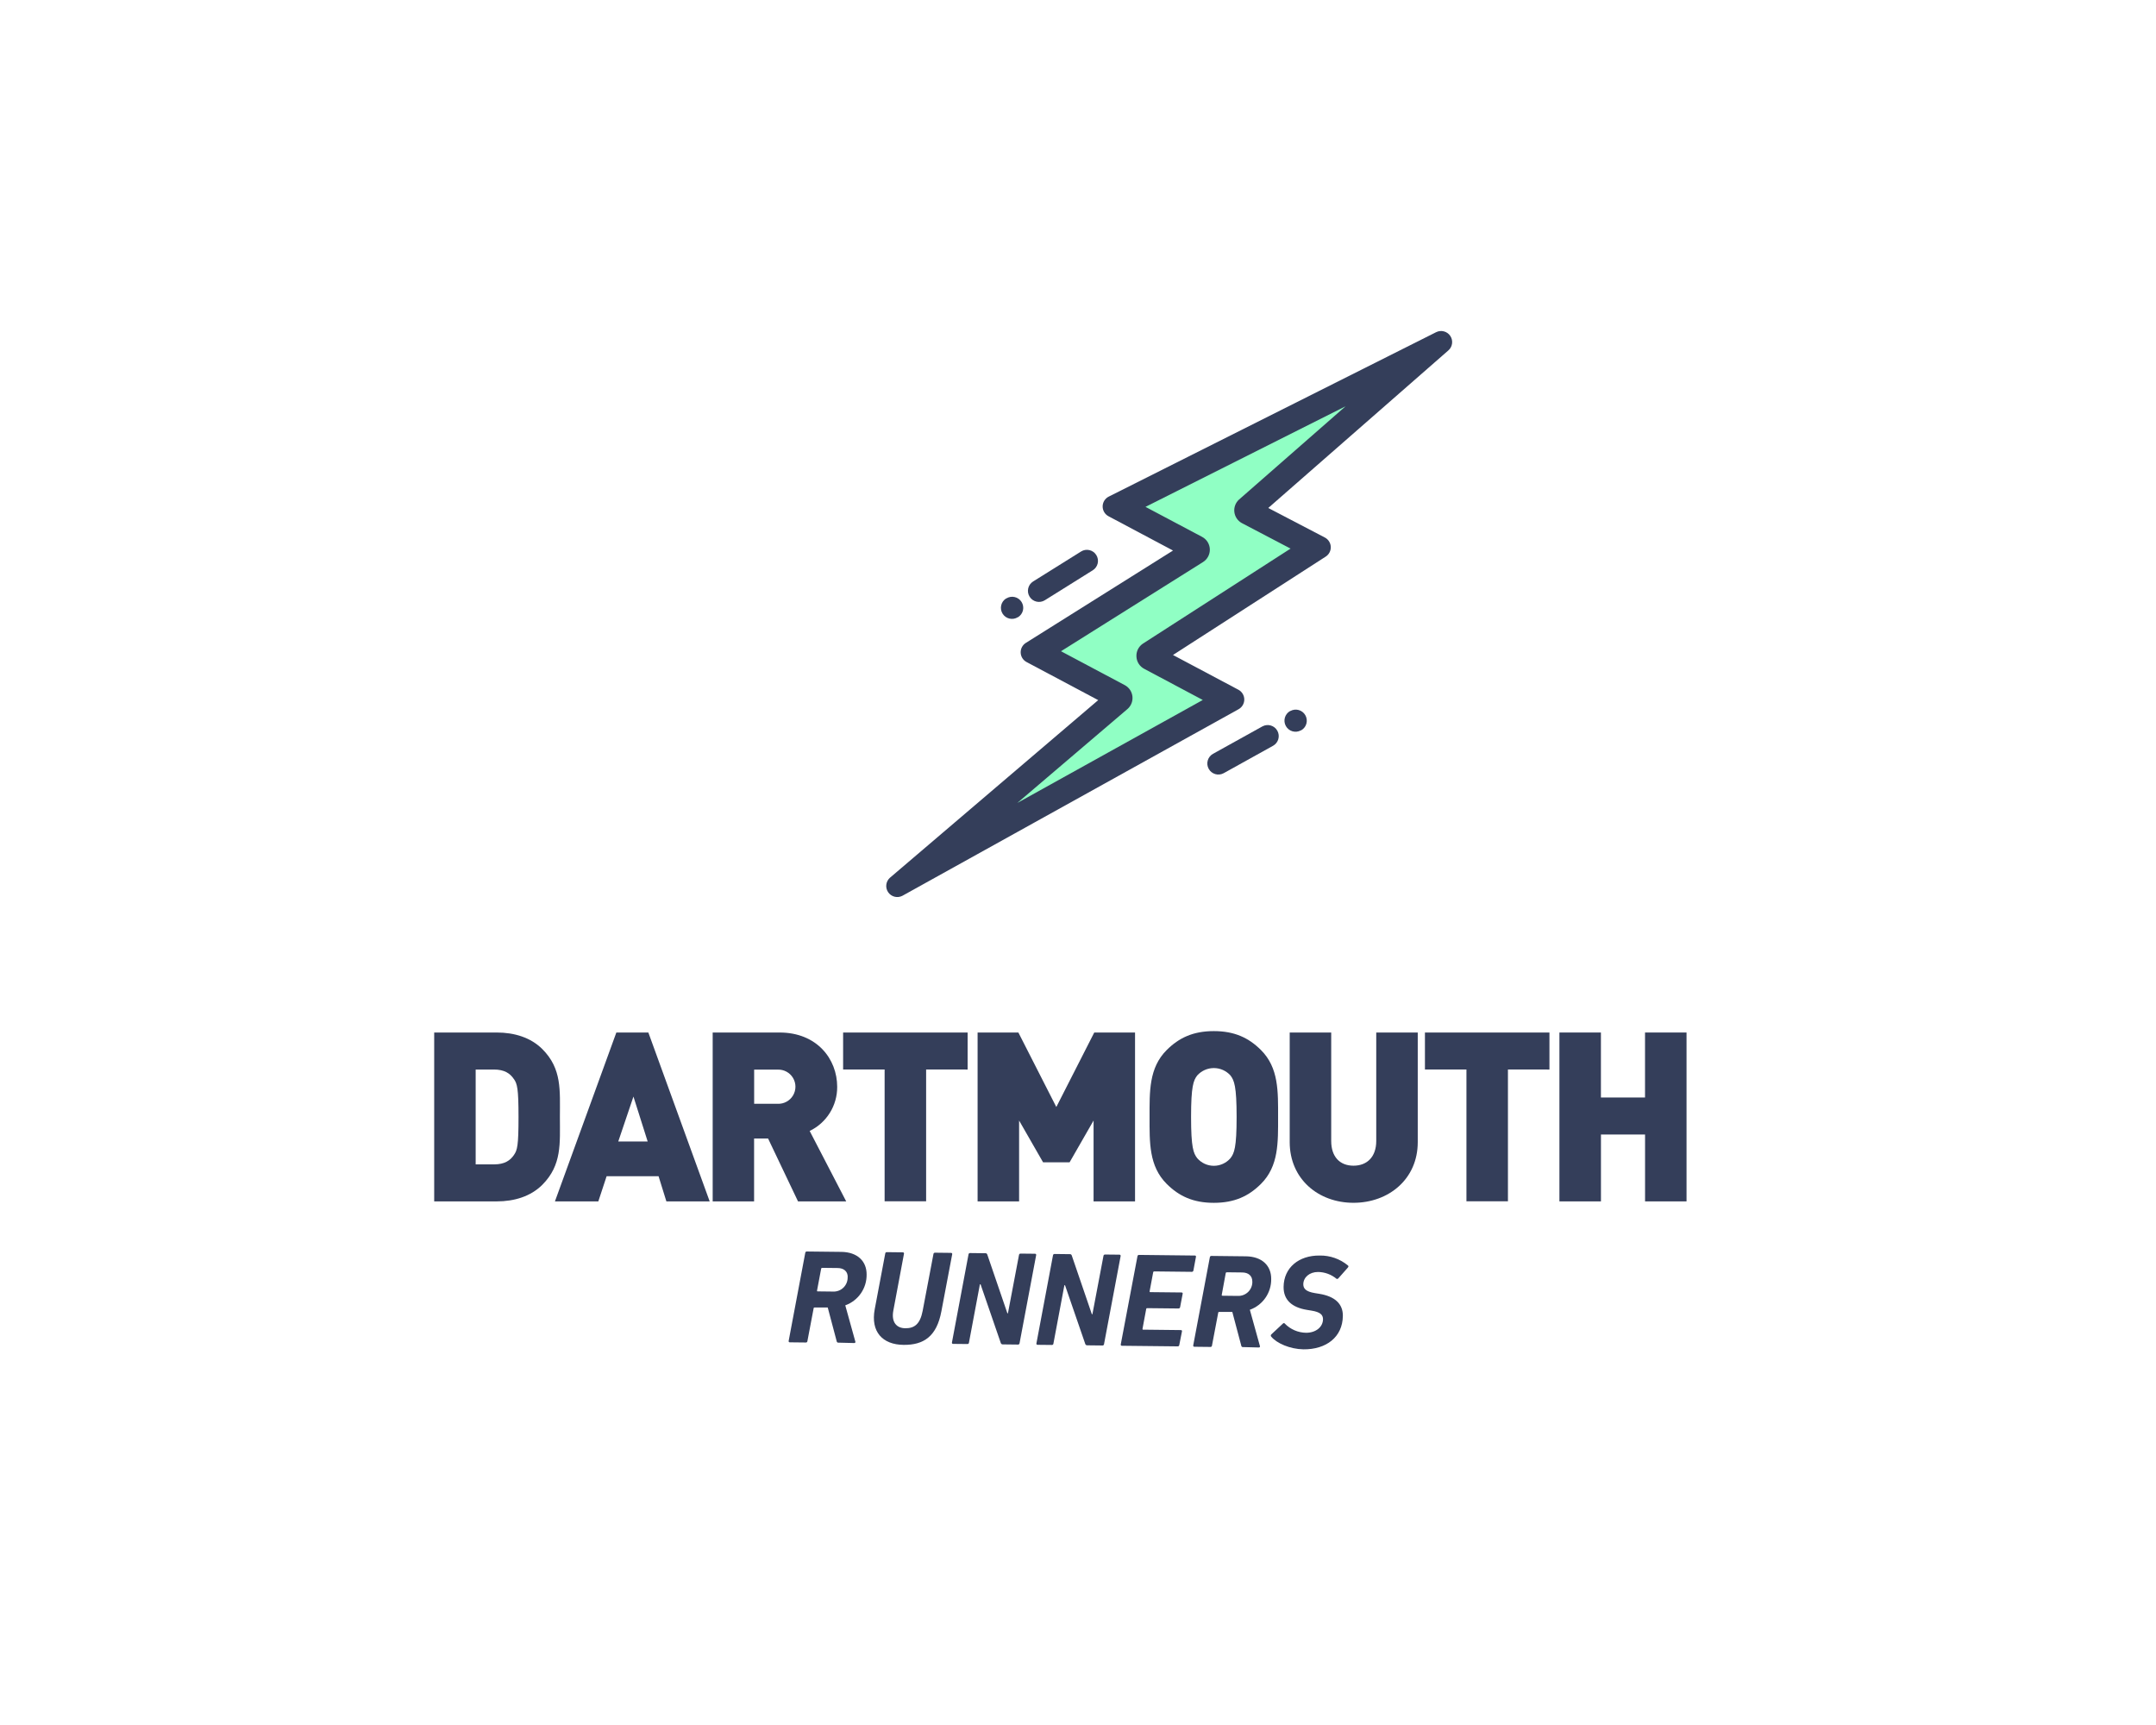
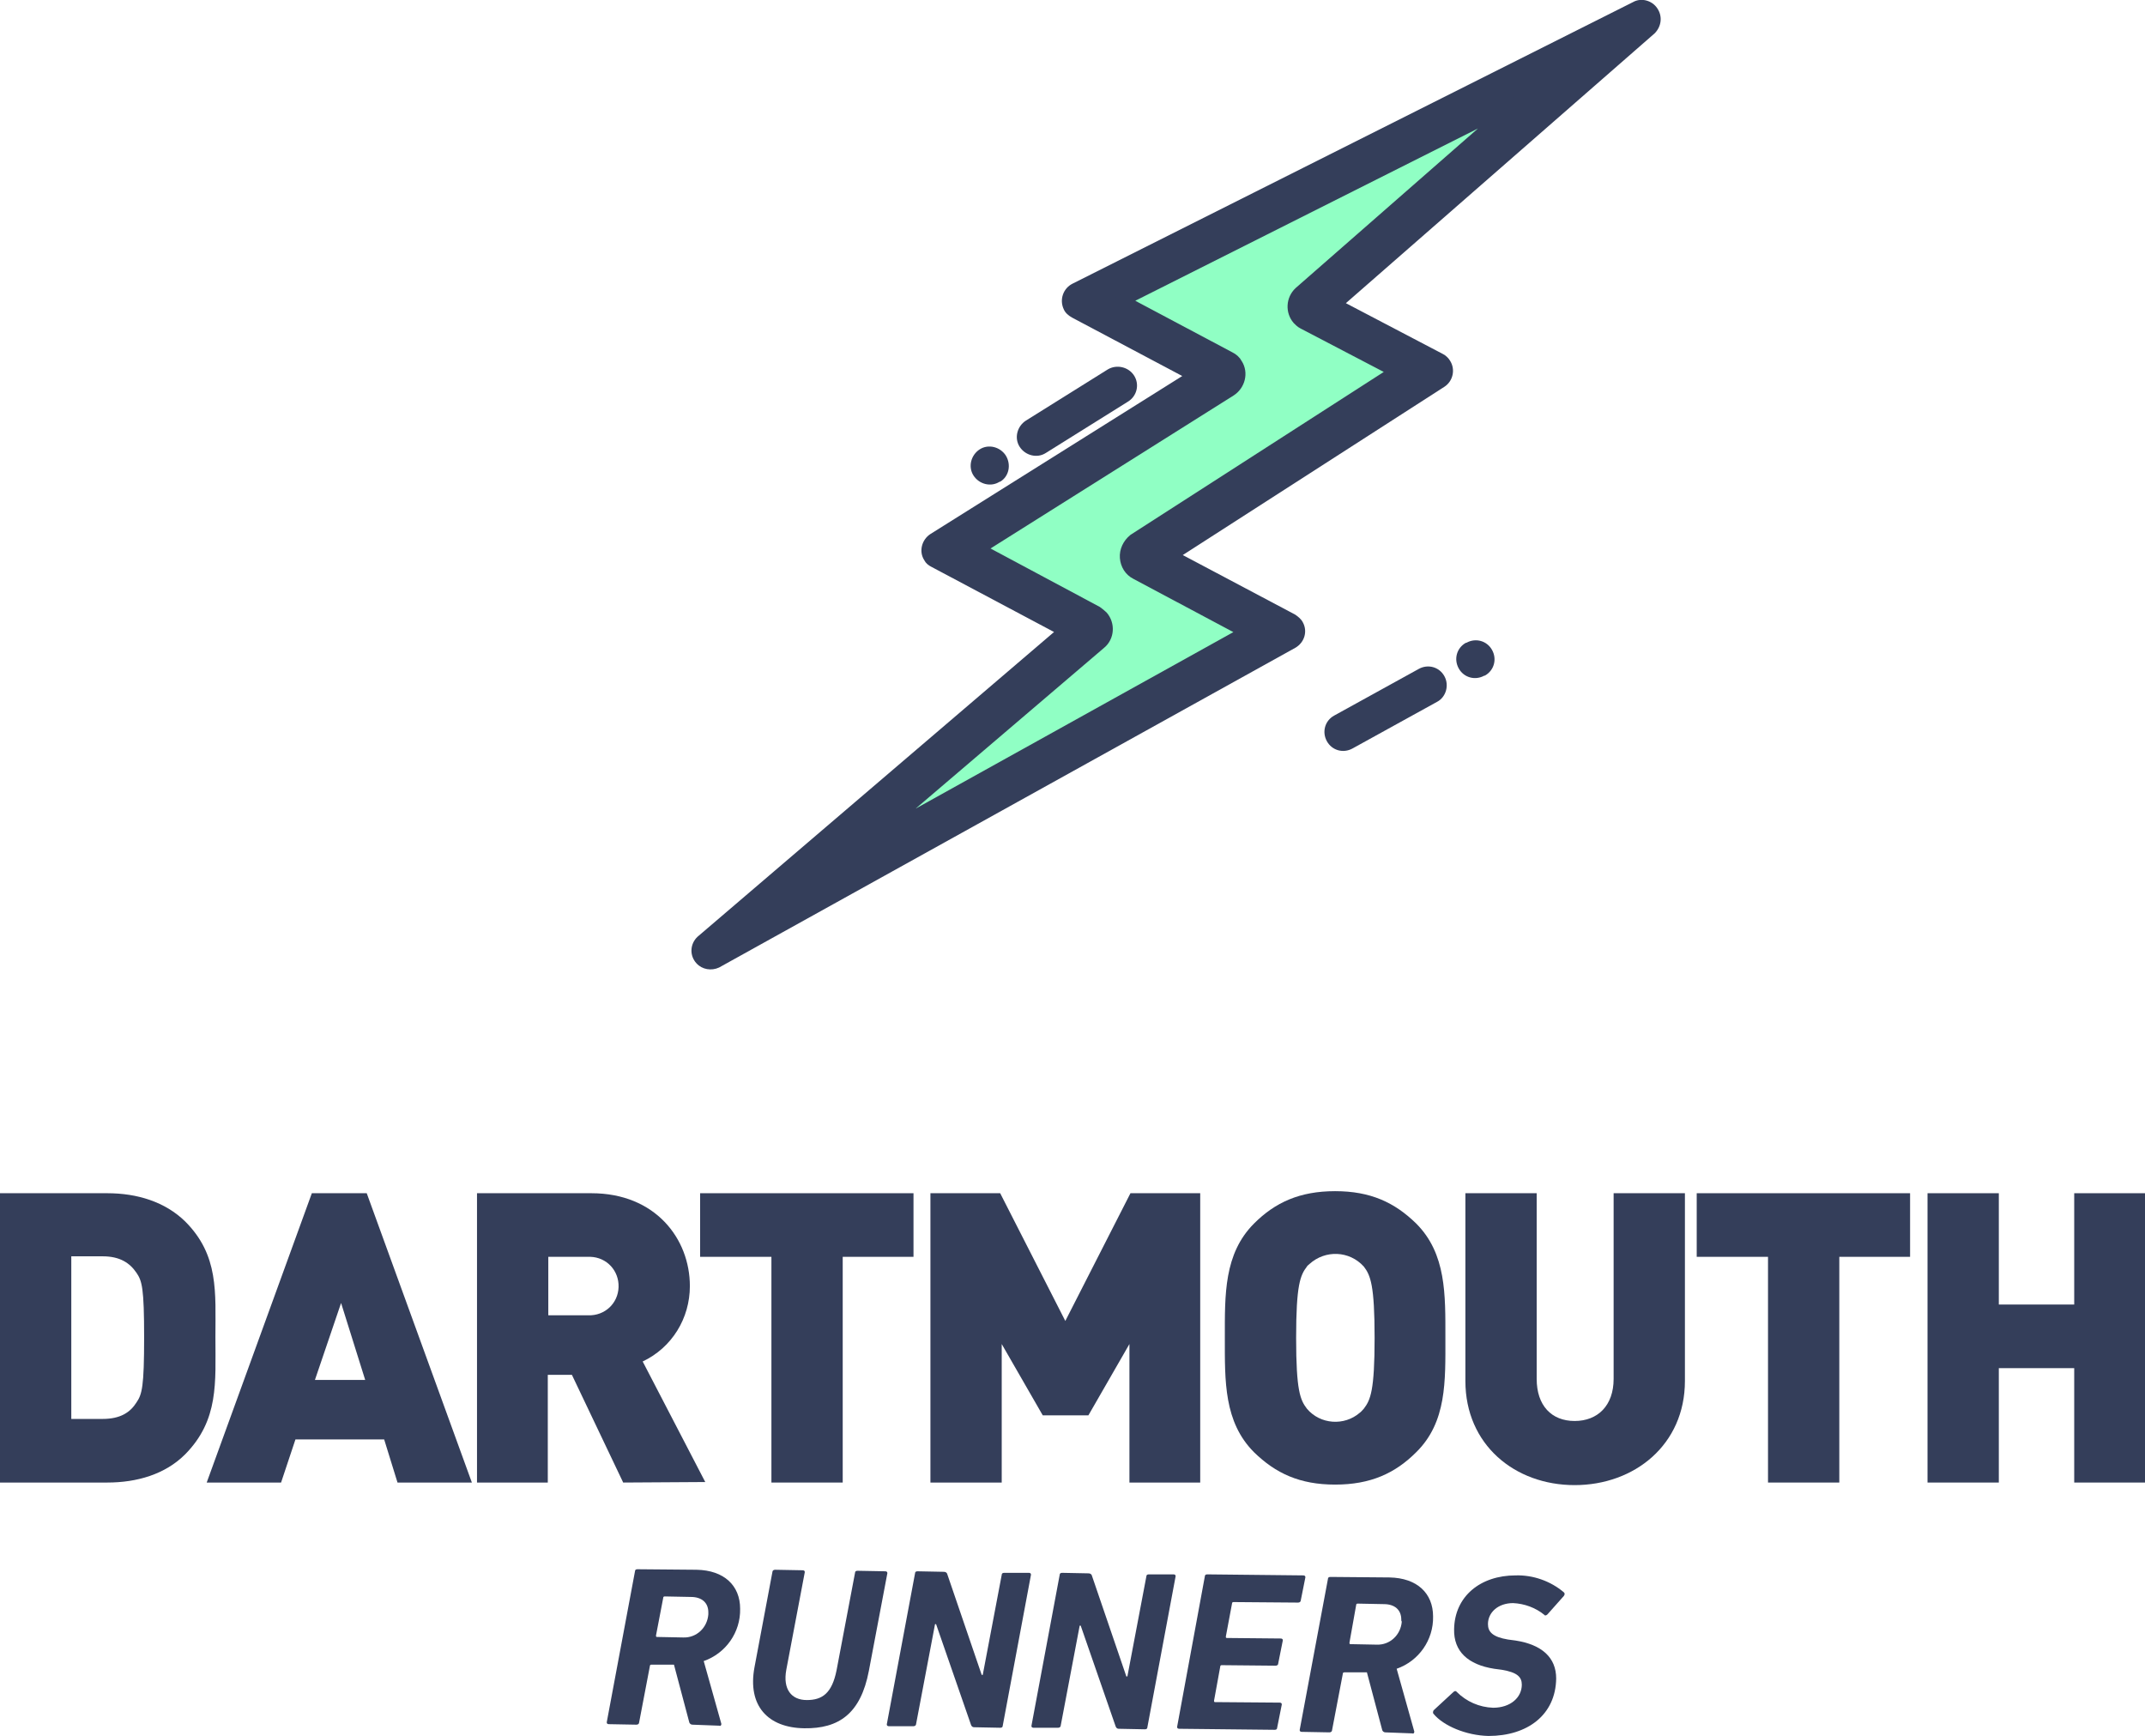
- <svg xmlns="http://www.w3.org/2000/svg" id="Layer_1" data-name="Layer 1" viewBox="0 0 720 576">
-   <defs>
-     <style>.cls-1{fill:#343e5a;}.cls-2{fill:#90ffc4;stroke:#343e5a;stroke-miterlimit:10;stroke-width:2.33px;}</style>
-   </defs>
-   <path class="cls-1" d="M280,448.33a.51.51,0,0,1-.58-.45l-3-11.3-4.38,0c-.18,0-.31.09-.32.26l-2.09,11a.48.48,0,0,1-.45.44l-5.41-.06a.37.37,0,0,1-.4-.45l5.55-29.44a.49.49,0,0,1,.5-.44l11.53.13c5.41.06,8.5,3.13,8.46,7.6a10.76,10.76,0,0,1-7.13,10.25l3.35,12.06a.36.36,0,0,1-.36.53Zm3.1-21.92c0-1.88-1.31-3-3.41-3l-5.14-.06c-.18,0-.27.09-.32.27l-1.38,7.32c0,.18,0,.27.22.27l5.14.06A4.66,4.66,0,0,0,283.07,426.41Z" />
-   <path class="cls-1" d="M292.12,437.15l3.51-18.6a.48.48,0,0,1,.45-.44l5.41.06a.37.37,0,0,1,.4.45l-3.56,19c-.71,3.79,1,5.87,4,5.9s4.93-1.33,5.79-5.79l3.61-19a.49.49,0,0,1,.5-.44l5.36.06a.37.37,0,0,1,.4.45l-3.61,19.05c-1.57,8.43-5.93,11.29-12.64,11.22C294.72,449,290.7,444.69,292.12,437.15Z" />
-   <path class="cls-1" d="M323.44,418.85a.49.49,0,0,1,.5-.44l5.1.06a.6.6,0,0,1,.67.45l6.71,19.61h.18l3.7-19.5a.49.49,0,0,1,.5-.44l4.83.05a.37.37,0,0,1,.4.45l-5.55,29.44a.49.49,0,0,1-.5.44l-5.14-.06a.65.65,0,0,1-.62-.45l-6.76-19.61h-.22l-3.66,19.5a.48.48,0,0,1-.45.44l-4.83-.05a.37.37,0,0,1-.4-.45Z" />
-   <path class="cls-1" d="M351.65,419.16a.49.49,0,0,1,.5-.44l5.1.06a.6.6,0,0,1,.67.45l6.71,19.61h.18l3.7-19.5a.49.49,0,0,1,.5-.44l4.83.05a.37.37,0,0,1,.4.45l-5.55,29.44a.49.49,0,0,1-.5.44l-5.14-.06a.65.65,0,0,1-.62-.45l-6.76-19.61h-.22l-3.66,19.5a.48.48,0,0,1-.45.44l-4.83-.05a.37.37,0,0,1-.4-.45Z" />
-   <path class="cls-1" d="M379.86,419.47a.49.49,0,0,1,.5-.44l18.68.21a.34.34,0,0,1,.35.45l-.85,4.55a.52.52,0,0,1-.5.44l-12.61-.14c-.18,0-.27.09-.32.27l-1.19,6.38c0,.18,0,.27.22.27l10.46.11a.34.34,0,0,1,.35.45l-.85,4.46a.53.53,0,0,1-.54.44l-10.46-.11a.3.3,0,0,0-.32.26l-1.24,6.65c0,.18,0,.27.22.27l12.61.14a.34.34,0,0,1,.35.45l-.9,4.55a.49.49,0,0,1-.5.44l-18.64-.2a.37.37,0,0,1-.4-.45Z" />
-   <path class="cls-1" d="M415.11,449.81a.51.51,0,0,1-.58-.45l-3-11.3-4.38,0c-.18,0-.31.09-.32.26l-2.09,11a.48.48,0,0,1-.45.44l-5.41-.06a.37.37,0,0,1-.4-.45l5.55-29.44a.49.49,0,0,1,.5-.44l11.53.13c5.41.06,8.5,3.13,8.46,7.6a10.76,10.76,0,0,1-7.13,10.25l3.35,12.06a.36.36,0,0,1-.36.53Zm3.1-21.92c0-1.88-1.31-3-3.41-3l-5.14-.06c-.18,0-.27.09-.32.27L408,432.39c0,.18,0,.27.22.27l5.14.06A4.66,4.66,0,0,0,418.22,427.89Z" />
-   <path class="cls-1" d="M424.5,446.29a.54.54,0,0,1,.05-.71l3.88-3.62c.23-.22.49-.22.63,0a10.11,10.11,0,0,0,7.12,3.07c3.35,0,5.61-2,5.64-4.5,0-1.47-.87-2.42-3.86-2.9l-1.47-.24c-5.09-.82-7.88-3.35-7.83-7.69.07-6.44,5.12-10.54,12.05-10.46a14.39,14.39,0,0,1,9.44,3.32c.22.18.22.36,0,.67l-3.21,3.63c-.23.22-.45.26-.63.13a9.82,9.82,0,0,0-6.15-2.26c-2.86,0-4.89,1.78-4.92,4.1,0,1.47.91,2.47,3.86,2.95l1.47.24c5.09.82,7.92,3.26,7.88,7.37-.08,7.11-5.58,11.25-13.18,11.17C430.76,450.47,426.35,448.55,424.5,446.29Z" />
-   <path class="cls-1" d="M366.1,185.32a3.69,3.69,0,0,0-5.09-1.16l-16,10a3.69,3.69,0,1,0,3.93,6.26l16-10A3.69,3.69,0,0,0,366.1,185.32Z" />
-   <path class="cls-1" d="M341.15,201a3.69,3.69,0,0,0-5.09-1.17l-.07,0a3.69,3.69,0,1,0,3.92,6.26l.07,0A3.69,3.69,0,0,0,341.15,201Z" />
-   <path class="cls-1" d="M484.32,112.16a3.7,3.7,0,0,0-4.72-1.24l-109.33,54.9a3.69,3.69,0,0,0-.08,6.56l21.54,11.45-49.14,30.84a3.69,3.69,0,0,0,.23,6.39l23.93,12.72-69.6,59.35a3.69,3.69,0,0,0,4.18,6l112.27-62.3a3.7,3.7,0,0,0,0-6.5l-21.88-11.62,51-32.85a3.69,3.69,0,0,0-.29-6.38l-18.89-9.86L483.69,117A3.69,3.69,0,0,0,484.32,112.16Zm-69.73,55.5a3.69,3.69,0,0,0,.73,6l18,9.42-51,32.82a3.68,3.68,0,0,0,.26,6.36l21.43,11.4-74,41.08,45.64-38.91a3.7,3.7,0,0,0-.66-6.07l-23.09-12.27,49.13-30.85a3.69,3.69,0,0,0-.23-6.39L380,169.22l77-38.7Z" />
-   <path class="cls-2" d="M380.68,219.21a3.68,3.68,0,0,0,2,3.1l21.43,11.4-74,41.08,45.64-38.91a3.7,3.7,0,0,0-.66-6.07l-23.09-12.27,49.13-30.85a3.69,3.69,0,0,0-.23-6.39L380,169.22l77-38.7-42.43,37.14a3.69,3.69,0,0,0,.73,6l18,9.42-51,32.82A3.7,3.7,0,0,0,380.68,219.21Z" />
-   <path class="cls-1" d="M435.93,238.84a3.69,3.69,0,0,0-5-1.43l-.08,0a3.69,3.69,0,1,0,3.59,6.46l.08,0A3.69,3.69,0,0,0,435.93,238.84Z" />
-   <path class="cls-1" d="M426.57,244a3.69,3.69,0,0,0-5-1.44l-16.48,9.15a3.69,3.69,0,1,0,3.58,6.46l16.48-9.15A3.69,3.69,0,0,0,426.57,244Z" />
-   <path class="cls-1" d="M181.11,395.62c-3.88,3.88-9.35,5.54-15.21,5.54H145V344.77h20.91c5.86,0,11.32,1.66,15.21,5.54,6.57,6.58,5.86,13.78,5.86,22.65S187.69,389,181.11,395.62Zm-9.51-35.32c-1.27-1.9-3.17-3.17-6.65-3.17h-6.1V388.8H165c3.48,0,5.39-1.27,6.65-3.17,1.11-1.59,1.51-3.09,1.51-12.67S172.72,361.88,171.61,360.29Z" />
-   <path class="cls-1" d="M222.54,401.16l-2.61-8.4H202.58l-2.77,8.4H185.32l20.51-56.39h10.69L237,401.16Zm-11-35-5.07,15h9.82Z" />
-   <path class="cls-1" d="M266.5,401.16l-10-21h-4.67v21H238V344.77h22.33c12.51,0,19.25,8.87,19.25,18.14a16.22,16.22,0,0,1-9.19,14.73l12.2,23.52Zm-6.81-44h-7.84v11.41h7.84a5.71,5.71,0,1,0,0-11.41Z" />
-   <path class="cls-1" d="M309.28,357.12v44H295.42v-44H281.56V344.77h41.58v12.36Z" />
-   <path class="cls-1" d="M365.2,401.16v-27l-8,13.94h-8.87l-8-13.94v27H326.47V344.77h13.62l12.67,24.87,12.67-24.87h13.62v56.39Z" />
-   <path class="cls-1" d="M421.12,395.3c-4.12,4.12-8.87,6.34-15.76,6.34s-11.64-2.22-15.76-6.34c-5.94-5.94-5.7-13.86-5.7-22.33s-.24-16.39,5.7-22.33c4.12-4.12,8.87-6.34,15.76-6.34s11.64,2.22,15.76,6.34c5.94,5.94,5.7,13.86,5.7,22.33S427.06,389.36,421.12,395.3ZM410.91,359.1a7.48,7.48,0,0,0-11.09,0c-1.27,1.66-2.06,3.56-2.06,13.86s.79,12.12,2.06,13.78a7.33,7.33,0,0,0,11.09,0c1.27-1.66,2.06-3.49,2.06-13.78S412.17,360.77,410.91,359.1Z" />
-   <path class="cls-1" d="M452,401.63c-11.72,0-21.3-7.92-21.3-20.28V344.77h13.86V381c0,5.23,2.85,8.24,7.44,8.24s7.6-3,7.6-8.24V344.77h13.86v36.59C473.48,393.71,463.74,401.63,452,401.63Z" />
-   <path class="cls-1" d="M503.58,357.12v44H489.72v-44H475.86V344.77h41.58v12.36Z" />
-   <path class="cls-1" d="M549.37,401.16V378.83H534.64v22.33H520.77V344.77h13.86v21.7h14.73v-21.7h13.86v56.39Z" />
+ <svg xmlns="http://www.w3.org/2000/svg" version="1.1" id="Layer_1" x="0px" y="0px" viewBox="0 0 418.2 338.4" style="enable-background:new 0 0 418.2 338.4;" xml:space="preserve">
+   <style type="text/css">
+ 	.st0{fill:#343E5A;}
+ 	.st1{fill:#90FFC4;stroke:#343E5A;stroke-width:2.33;stroke-miterlimit:10;}
+ </style>
+   <path class="st0" d="M135,336.2c-0.3,0-0.5-0.2-0.6-0.4c0,0,0,0,0,0l-3-11.3H127c-0.2,0-0.3,0.1-0.3,0.3l-2.1,11  c0,0.2-0.2,0.4-0.5,0.4l-5.4-0.1c-0.2,0-0.4-0.1-0.4-0.3c0,0,0-0.1,0-0.1l5.5-29.4c0-0.3,0.2-0.4,0.5-0.4l11.5,0.1  c5.4,0.1,8.5,3.1,8.5,7.6c0.1,4.6-2.8,8.7-7.1,10.2l3.4,12.1c0.1,0.2,0,0.4-0.1,0.5c-0.1,0-0.1,0.1-0.2,0L135,336.2z M138.1,314.3  c0-1.9-1.3-3-3.4-3l-5.1-0.1c-0.2,0-0.3,0.1-0.3,0.3l-1.4,7.3c0,0.2,0,0.3,0.2,0.3l5.1,0.1c2.6,0.1,4.7-1.9,4.9-4.5  C138.1,314.5,138.1,314.4,138.1,314.3L138.1,314.3z" />
+   <path class="st0" d="M147.1,325l3.5-18.6c0-0.2,0.2-0.4,0.5-0.4l5.4,0.1c0.2,0,0.4,0.1,0.4,0.3c0,0,0,0.1,0,0.1l-3.6,19  c-0.7,3.8,1,5.9,4,5.9s4.9-1.3,5.8-5.8l3.6-19c0-0.3,0.2-0.4,0.5-0.4l5.4,0.1c0.2,0,0.4,0.1,0.4,0.3c0,0,0,0.1,0,0.1l-3.6,19  c-1.6,8.4-5.9,11.3-12.6,11.2C149.7,336.8,145.7,332.5,147.1,325z" />
+   <path class="st0" d="M178.4,306.7c0-0.3,0.2-0.4,0.5-0.4l5.1,0.1c0.3,0,0.6,0.1,0.7,0.5l6.7,19.6h0.2l3.7-19.5  c0-0.3,0.2-0.4,0.5-0.4l4.8,0c0.2,0,0.4,0.1,0.4,0.3c0,0,0,0.1,0,0.1l-5.5,29.4c0,0.3-0.2,0.4-0.5,0.4l-5.1-0.1  c-0.3,0-0.5-0.2-0.6-0.5l-6.8-19.6h-0.2l-3.7,19.5c0,0.2-0.2,0.4-0.5,0.4l-4.8,0c-0.2,0-0.4-0.1-0.4-0.3c0,0,0-0.1,0-0.1  L178.4,306.7z" />
+   <path class="st0" d="M206.6,307c0-0.3,0.2-0.4,0.5-0.4l5.1,0.1c0.3,0,0.6,0.1,0.7,0.5l6.7,19.6h0.2l3.7-19.5c0-0.3,0.2-0.4,0.5-0.4  l4.8,0c0.2,0,0.4,0.1,0.4,0.3c0,0,0,0.1,0,0.1l-5.5,29.4c0,0.3-0.2,0.4-0.5,0.4l-5.1-0.1c-0.3,0-0.5-0.2-0.6-0.5l-6.8-19.6h-0.2  l-3.7,19.5c0,0.2-0.2,0.4-0.5,0.4l-4.8,0c-0.2,0-0.4-0.1-0.4-0.3c0,0,0-0.1,0-0.1L206.6,307z" />
+   <path class="st0" d="M234.9,307.3c0-0.3,0.2-0.4,0.5-0.4l18.7,0.2c0.2,0,0.4,0.1,0.4,0.3c0,0,0,0.1,0,0.1l-0.9,4.5  c0,0.2-0.2,0.4-0.5,0.4l-12.6-0.1c-0.2,0-0.3,0.1-0.3,0.3l-1.2,6.4c0,0.2,0,0.3,0.2,0.3l10.5,0.1c0.2,0,0.4,0.1,0.4,0.3  c0,0,0,0.1,0,0.1l-0.9,4.5c0,0.3-0.3,0.4-0.5,0.4l-10.5-0.1c-0.2,0-0.3,0.1-0.3,0.3l-1.2,6.6c0,0.2,0,0.3,0.2,0.3l12.6,0.1  c0.2,0,0.4,0.1,0.4,0.3c0,0,0,0.1,0,0.1l-0.9,4.5c0,0.3-0.2,0.4-0.5,0.4l-18.6-0.2c-0.2,0-0.4-0.1-0.4-0.3c0,0,0-0.1,0-0.1  L234.9,307.3z" />
+   <path class="st0" d="M270.1,337.7c-0.3,0-0.5-0.2-0.6-0.4c0,0,0,0,0,0l-3-11.3h-4.4c-0.2,0-0.3,0.1-0.3,0.3l-2.1,11  c0,0.2-0.2,0.4-0.5,0.4l-5.4-0.1c-0.2,0-0.4-0.1-0.4-0.3c0,0,0-0.1,0-0.1l5.5-29.4c0-0.3,0.2-0.4,0.5-0.4l11.5,0.1  c5.4,0.1,8.5,3.1,8.5,7.6c0.1,4.6-2.8,8.7-7.1,10.2l3.4,12.1c0.1,0.2,0,0.4-0.1,0.5c-0.1,0-0.1,0.1-0.2,0L270.1,337.7z M273.2,315.7  c0-1.9-1.3-3-3.4-3l-5.1-0.1c-0.2,0-0.3,0.1-0.3,0.3l-1.3,7.3c0,0.2,0,0.3,0.2,0.3l5.1,0.1c2.6,0.1,4.7-1.9,4.9-4.5  C273.2,316,273.2,315.9,273.2,315.7L273.2,315.7z" />
+   <path class="st0" d="M279.5,334.1c-0.2-0.2-0.1-0.5,0-0.7l3.9-3.6c0.2-0.2,0.5-0.2,0.6,0c1.9,1.9,4.4,3,7.1,3.1c3.4,0,5.6-2,5.6-4.5  c0-1.5-0.9-2.4-3.9-2.9l-1.5-0.2c-5.1-0.8-7.9-3.4-7.8-7.7c0.1-6.4,5.1-10.5,12-10.5c3.4-0.1,6.8,1.1,9.4,3.3c0.2,0.2,0.2,0.4,0,0.7  l-3.2,3.6c-0.2,0.2-0.5,0.3-0.6,0.1c-1.7-1.4-3.9-2.2-6.1-2.3c-2.9,0-4.9,1.8-4.9,4.1c0,1.5,0.9,2.5,3.9,3l1.5,0.2  c5.1,0.8,7.9,3.3,7.9,7.4c-0.1,7.1-5.6,11.2-13.2,11.2C285.8,338.3,281.4,336.4,279.5,334.1z" />
+   <path class="st0" d="M221.1,73.2c-1.1-1.7-3.4-2.2-5.1-1.2c0,0,0,0,0,0l-16,10c-1.7,1.1-2.3,3.4-1.2,5.1c1.1,1.7,3.4,2.3,5.1,1.2  l0,0l16-10C221.7,77.2,222.2,74.9,221.1,73.2C221.1,73.2,221.1,73.2,221.1,73.2z" />
+   <path class="st0" d="M196.1,88.8c-1.1-1.7-3.4-2.3-5.1-1.2c0,0,0,0,0,0H191c-1.7,1.1-2.3,3.4-1.2,5.1c1.1,1.7,3.4,2.3,5.1,1.2h0.1  C196.7,92.9,197.2,90.6,196.1,88.8C196.2,88.9,196.2,88.9,196.1,88.8z" />
+   <path class="st0" d="M323.1,1.6c-1-1.5-3.1-2.1-4.7-1.2L209.1,55.3c-1.8,0.9-2.6,3.1-1.7,5c0.3,0.7,0.9,1.2,1.6,1.6l21.5,11.4  l-49.1,30.8c-1.7,1.1-2.3,3.4-1.2,5.1c0.3,0.6,0.8,1,1.4,1.3l23.9,12.7L136,182.6c-1.5,1.4-1.6,3.7-0.2,5.2c1.1,1.2,2.9,1.5,4.4,0.8  l112.3-62.3c1.8-1,2.5-3.2,1.5-5c-0.3-0.6-0.9-1.1-1.5-1.5l-21.9-11.6l51-32.8c1.7-1.1,2.2-3.4,1.1-5.1c-0.3-0.5-0.8-1-1.4-1.3  l-18.9-9.9l60.2-52.6C323.9,5.2,324.2,3.2,323.1,1.6z M253.4,57.1c-1.5,1.4-1.6,3.7-0.3,5.2c0.3,0.3,0.6,0.6,1,0.8l18,9.4l-51,32.8  c-1.7,1.1-2.2,3.4-1.1,5.1c0.3,0.5,0.8,1,1.4,1.3l21.4,11.4l-74,41.1l45.6-38.9c1.6-1.3,1.7-3.7,0.4-5.2c-0.3-0.3-0.7-0.6-1.1-0.9  L190.7,107l49.1-30.9c1.7-1.1,2.3-3.4,1.2-5.1c-0.3-0.6-0.8-1-1.4-1.3l-20.8-11l77-38.7L253.4,57.1z" />
+   <path class="st1" d="M219.5,108.7c0.1,1.3,0.8,2.5,2,3.1l21.4,11.4l-74,41.1l45.6-38.9c1.6-1.3,1.7-3.7,0.4-5.2  c-0.3-0.3-0.7-0.6-1.1-0.9L190.8,107l49.1-30.9c1.7-1.1,2.3-3.4,1.2-5.1c-0.3-0.6-0.8-1-1.4-1.3l-20.9-11.1l77-38.7l-42.4,37.1  c-1.5,1.4-1.6,3.7-0.3,5.2c0.3,0.3,0.6,0.6,1,0.8l18,9.4l-51,32.8C220,106.1,219.4,107.4,219.5,108.7z" />
+   <path class="st0" d="M290.9,126.7c-1-1.8-3.2-2.4-5-1.4h-0.1c-1.8,1-2.4,3.2-1.4,5c1,1.8,3.2,2.4,5,1.4h0.1  C291.3,130.7,291.9,128.5,290.9,126.7C290.9,126.7,290.9,126.7,290.9,126.7z" />
+   <path class="st0" d="M281.6,131.8c-1-1.8-3.2-2.4-5-1.4l-16.5,9.1c-1.8,1-2.4,3.2-1.4,5s3.2,2.4,5,1.4l0,0l16.5-9.1  C281.9,135.9,282.6,133.6,281.6,131.8z" />
+   <path class="st0" d="M36.1,283.5c-3.9,3.9-9.4,5.5-15.2,5.5H0v-56.4h20.9c5.9,0,11.3,1.7,15.2,5.5c6.6,6.6,5.9,13.8,5.9,22.6  S42.7,276.8,36.1,283.5z M26.6,248.1c-1.3-1.9-3.2-3.2-6.6-3.2h-6.1v31.7H20c3.5,0,5.4-1.3,6.6-3.2c1.1-1.6,1.5-3.1,1.5-12.7  S27.7,249.7,26.6,248.1L26.6,248.1z" />
+   <path class="st0" d="M77.5,289l-2.6-8.4H57.6l-2.8,8.4H40.3l20.5-56.4h10.7L92,289H77.5z M66.5,254l-5.1,15h9.8L66.5,254z" />
+   <path class="st0" d="M121.5,289l-10-21h-4.7v21H93v-56.4h22.3c12.5,0,19.2,8.9,19.2,18.1c0,6.3-3.5,12-9.2,14.7l12.2,23.5L121.5,289  z M114.7,245h-7.8v11.4h7.8c3.2,0.1,5.8-2.3,5.9-5.5c0.1-3.2-2.3-5.8-5.5-5.9C115,245,114.8,245,114.7,245z" />
+   <path class="st0" d="M164.3,245v44h-13.9v-44h-13.9v-12.4h41.6V245L164.3,245z" />
+   <path class="st0" d="M220.2,289v-27l-8,13.9h-8.9l-8-13.9v27h-13.9v-56.4h13.6l12.7,24.9l12.7-24.9h13.6V289L220.2,289z" />
+   <path class="st0" d="M276.1,283.1c-4.1,4.1-8.9,6.3-15.8,6.3s-11.6-2.2-15.8-6.3c-5.9-5.9-5.7-13.9-5.7-22.3s-0.2-16.4,5.7-22.3  c4.1-4.1,8.9-6.3,15.8-6.3s11.6,2.2,15.8,6.3c5.9,5.9,5.7,13.9,5.7,22.3S282.1,277.2,276.1,283.1z M265.9,246.9  c-2.8-3.1-7.5-3.3-10.6-0.5c-0.2,0.2-0.4,0.3-0.5,0.5c-1.3,1.7-2.1,3.6-2.1,13.9s0.8,12.1,2.1,13.8c2.6,3.1,7.3,3.4,10.3,0.8  c0.3-0.2,0.5-0.5,0.8-0.8c1.3-1.7,2.1-3.5,2.1-13.8S267.2,248.6,265.9,246.9z" />
+   <path class="st0" d="M307,289.5c-11.7,0-21.3-7.9-21.3-20.3v-36.6h13.9v36.2c0,5.2,2.9,8.2,7.4,8.2s7.6-3,7.6-8.2v-36.2h13.9v36.6  C328.5,281.6,318.7,289.5,307,289.5z" />
+   <path class="st0" d="M358.6,245v44h-13.9v-44h-13.9v-12.4h41.6V245L358.6,245z" />
+   <path class="st0" d="M404.4,289v-22.3h-14.7V289h-13.9v-56.4h13.9v21.7h14.7v-21.7h13.9V289L404.4,289z" />
</svg>
